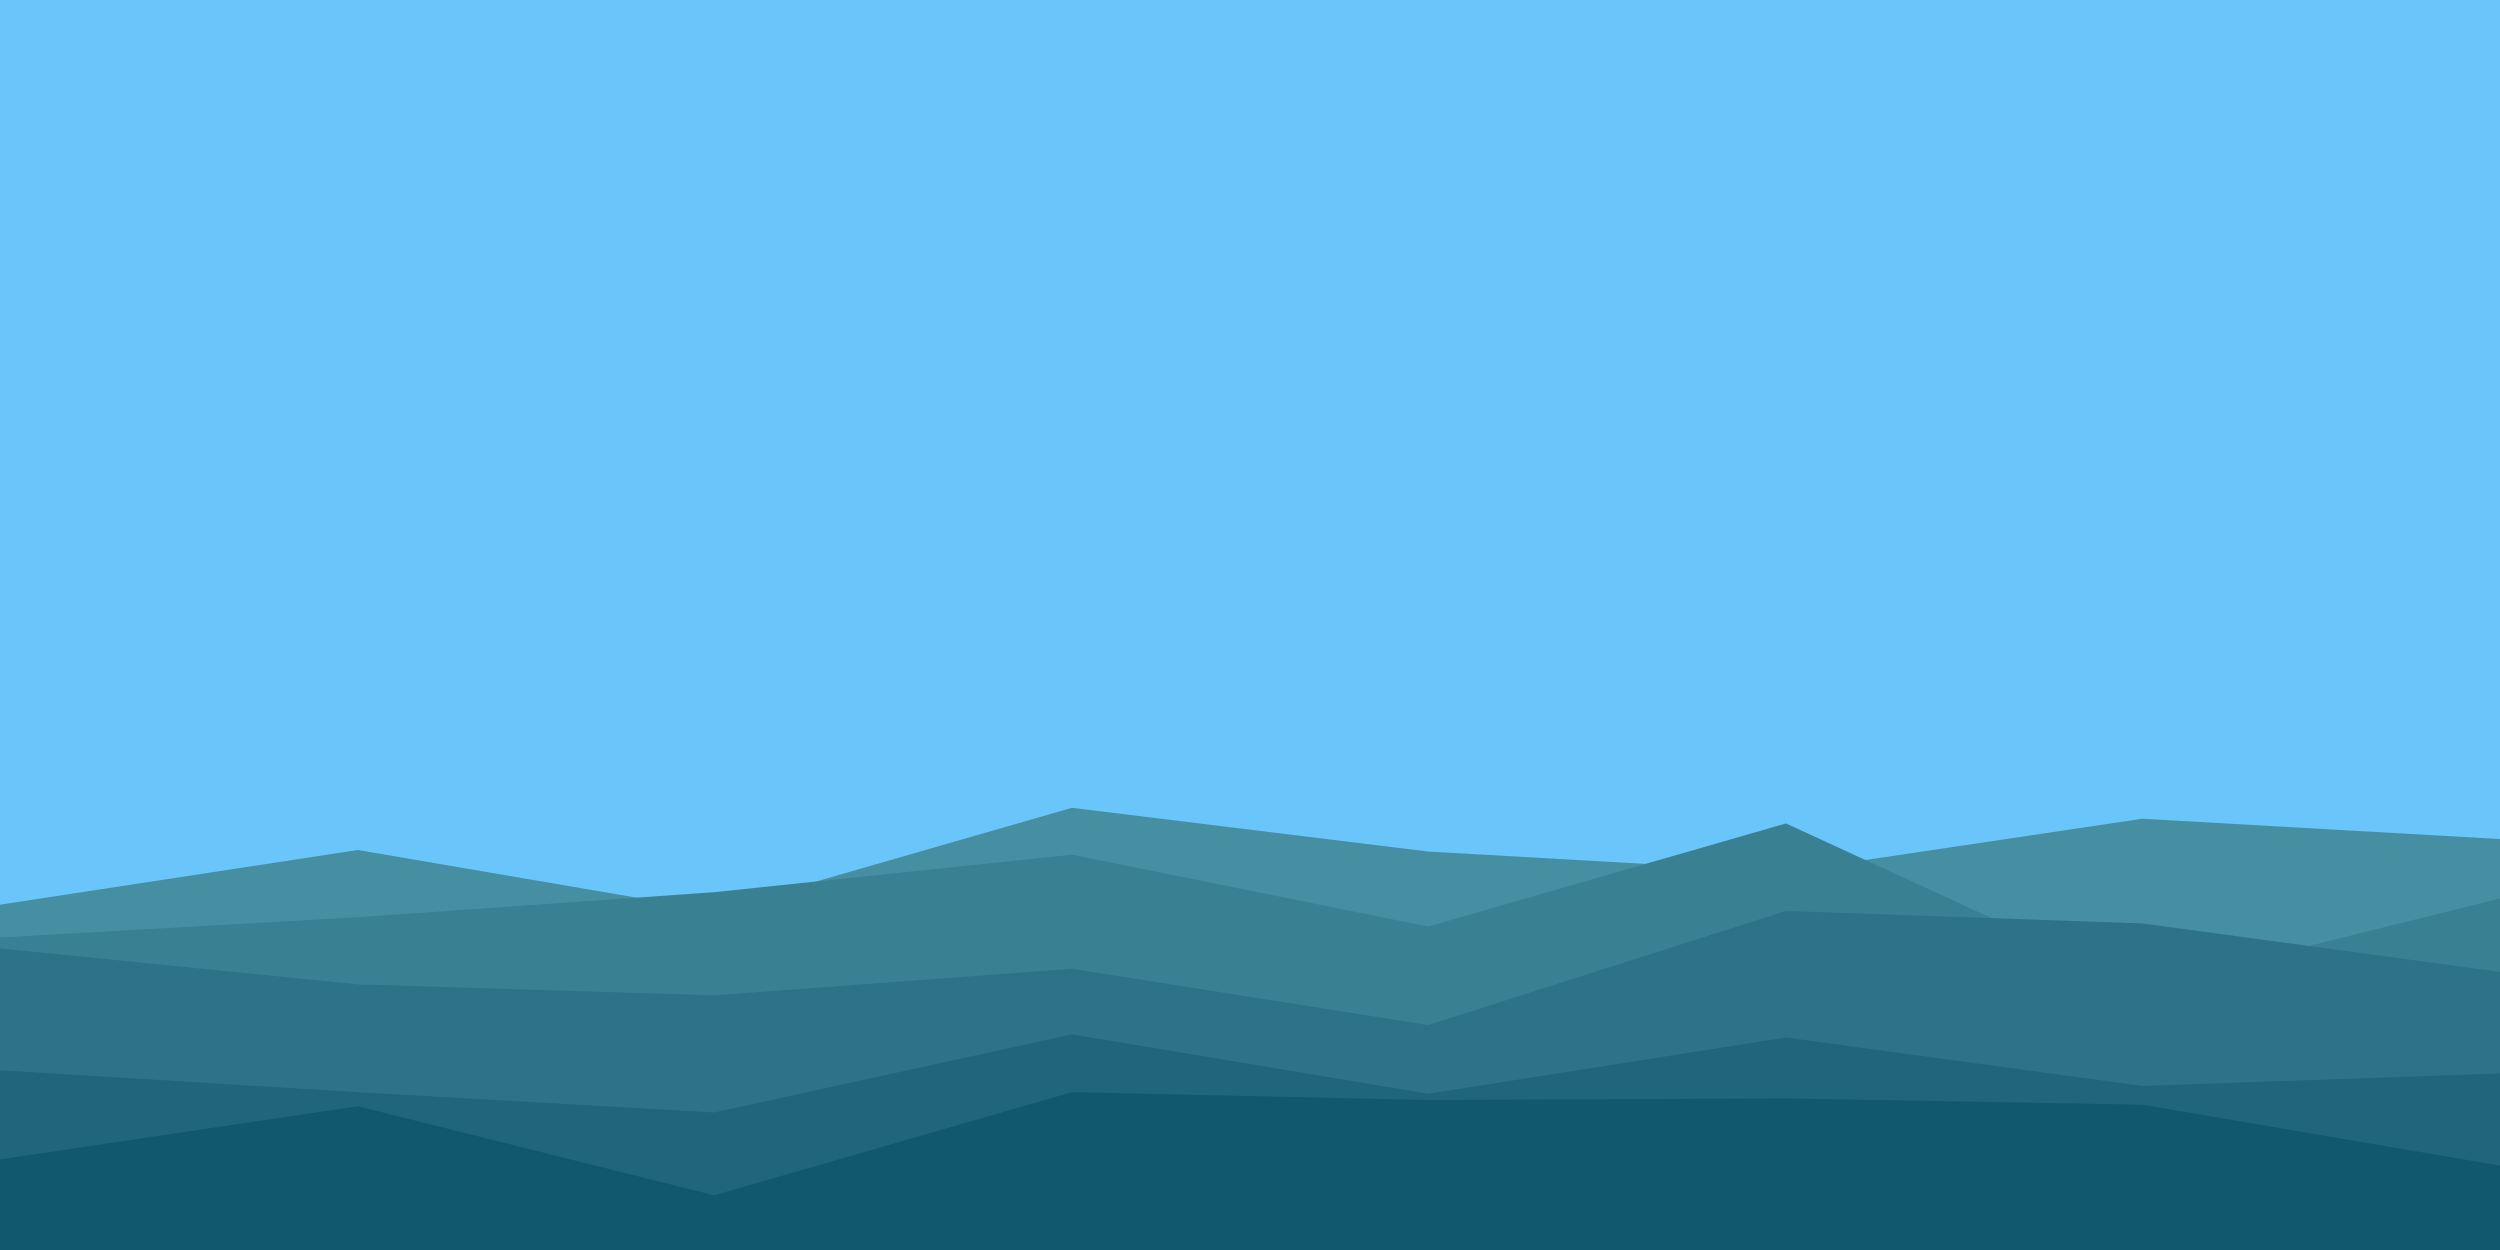
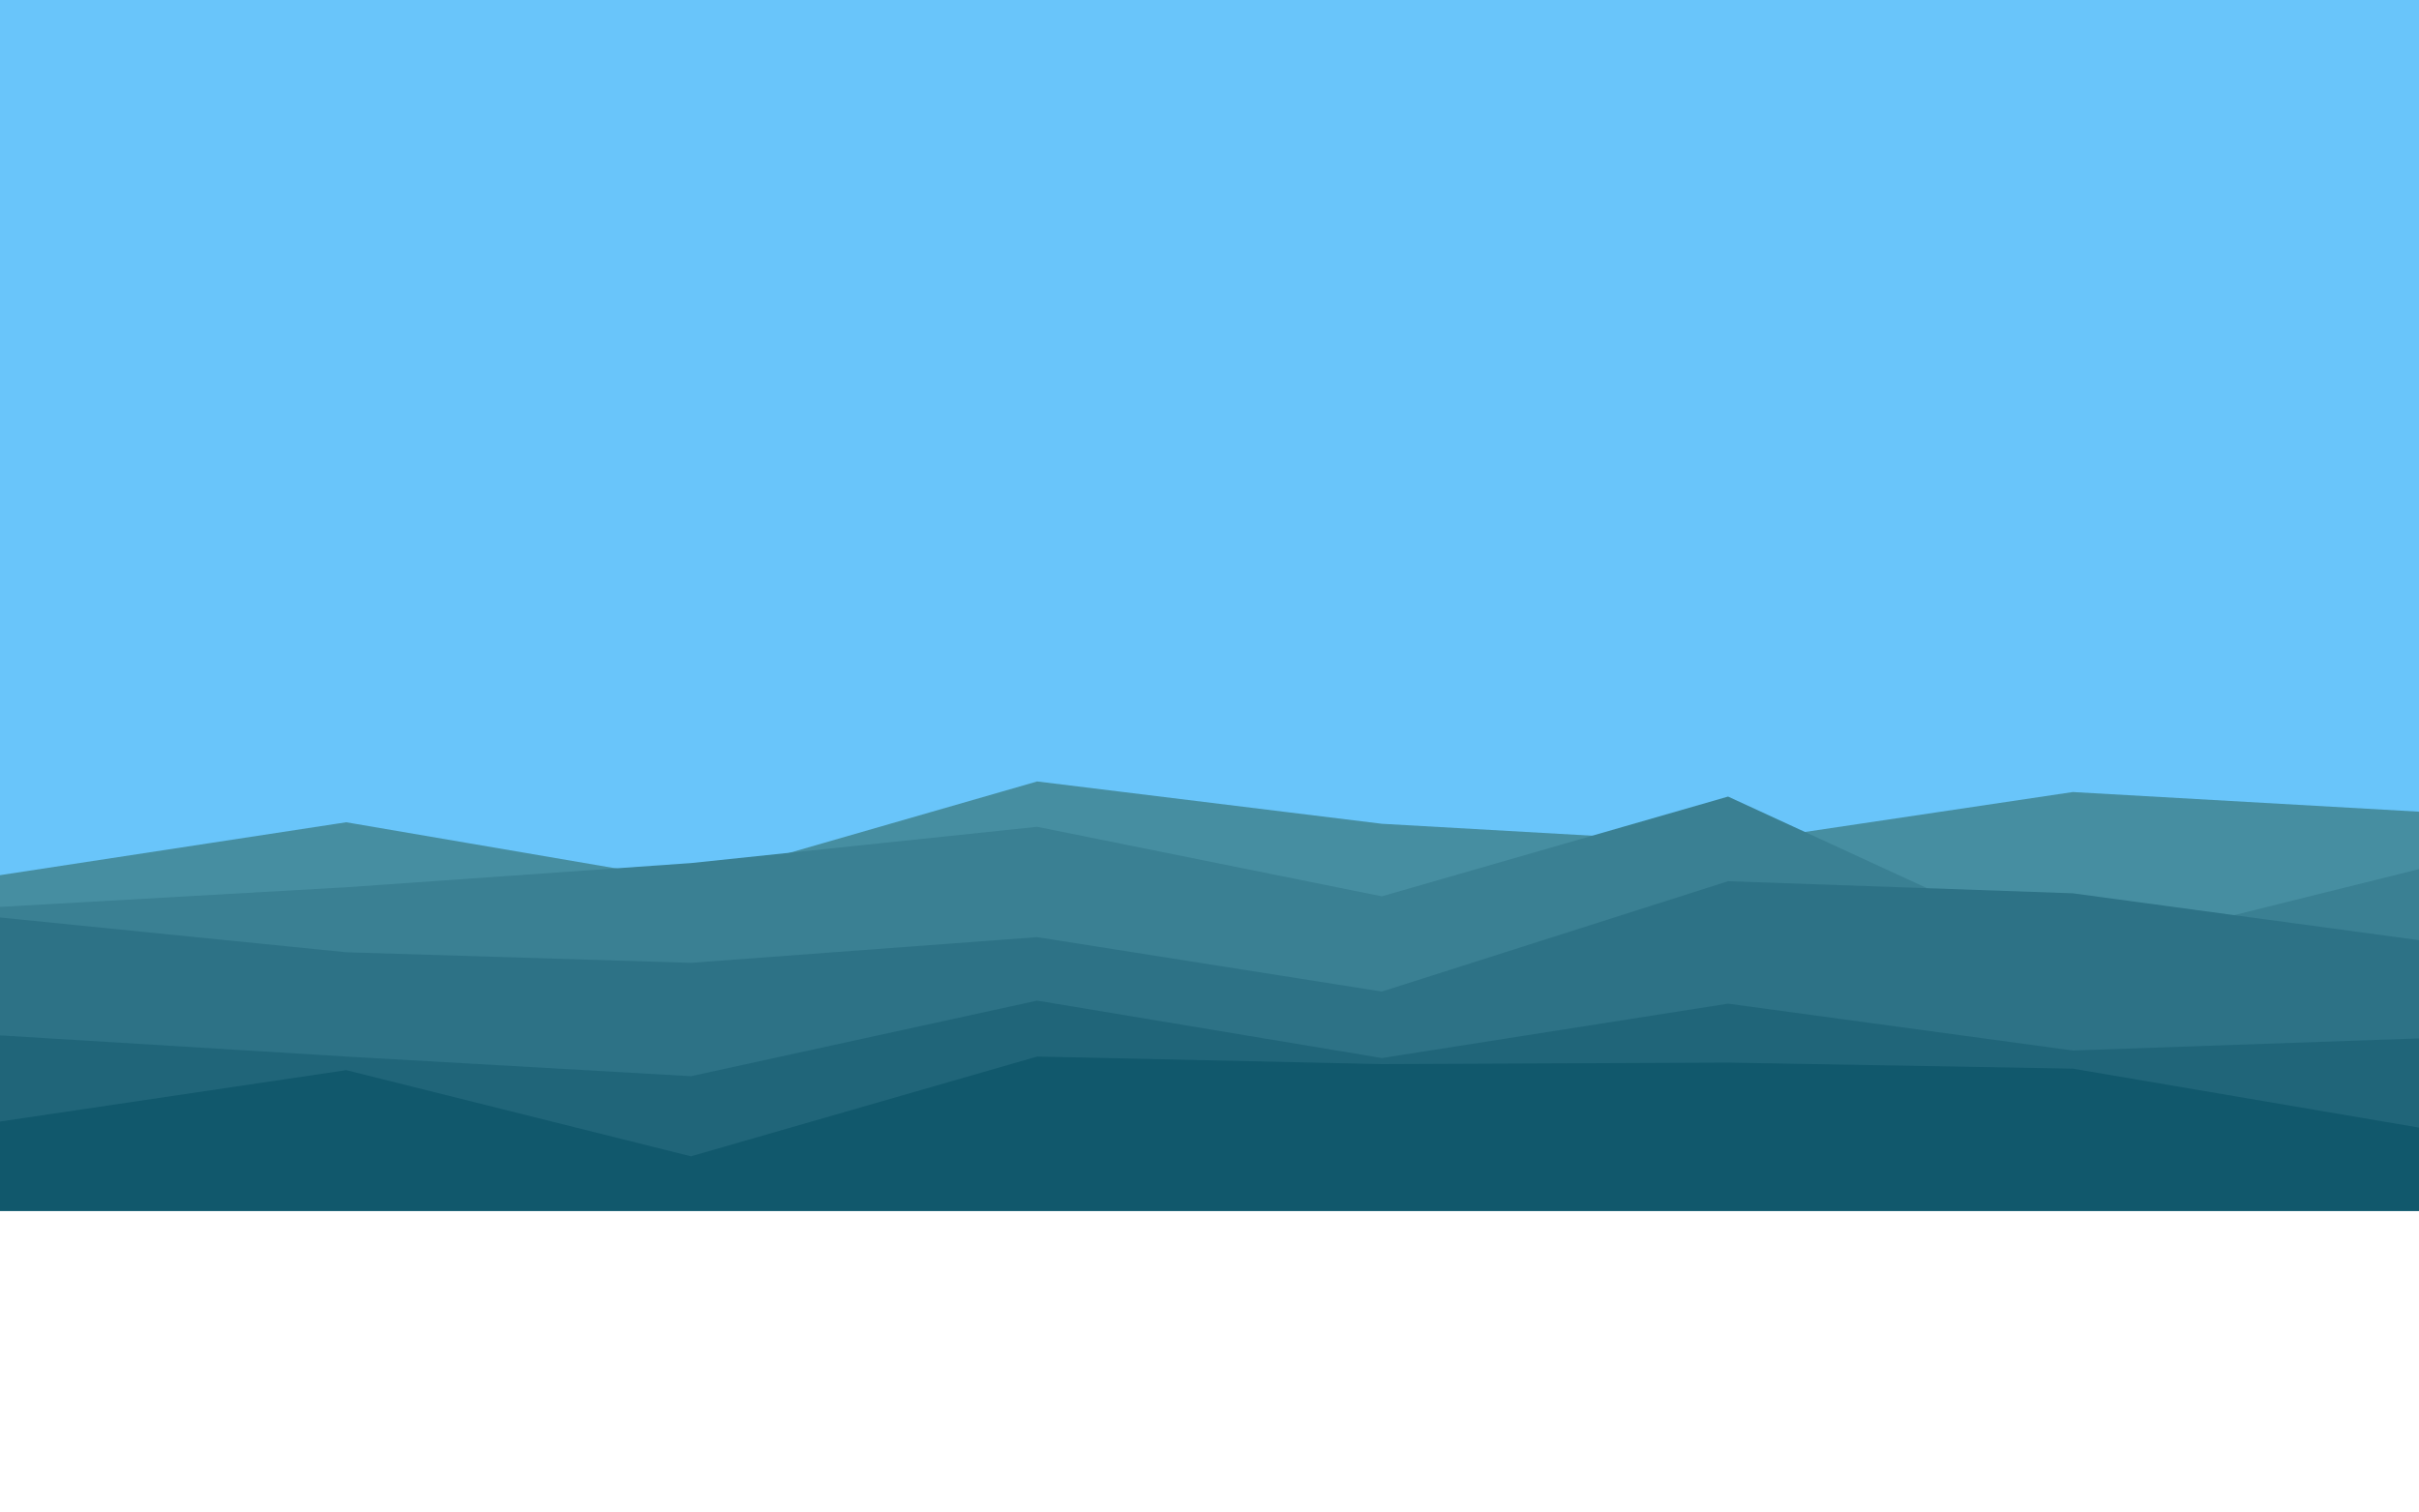
- <svg xmlns="http://www.w3.org/2000/svg" id="visual" viewBox="0 0 1600 800" width="1600" height="800" version="1.1">
+ <svg xmlns="http://www.w3.org/2000/svg" id="visual" viewBox="0 0 1600 1000" width="1600" height="1000" version="1.1">
  <rect x="0" y="0" width="1600" height="800" fill="#69c5fa" />
  <path d="M0 579L229 544L457 583L686 517L914 545L1143 558L1371 524L1600 537L1600 801L1371 801L1143 801L914 801L686 801L457 801L229 801L0 801Z" fill="#468ea1" />
  <path d="M0 600L229 587L457 571L686 547L914 593L1143 527L1371 632L1600 575L1600 801L1371 801L1143 801L914 801L686 801L457 801L229 801L0 801Z" fill="#3a8093" />
  <path d="M0 607L229 630L457 637L686 620L914 656L1143 583L1371 591L1600 622L1600 801L1371 801L1143 801L914 801L686 801L457 801L229 801L0 801Z" fill="#2d7286" />
  <path d="M0 685L229 699L457 712L686 662L914 700L1143 664L1371 695L1600 687L1600 801L1371 801L1143 801L914 801L686 801L457 801L229 801L0 801Z" fill="#206579" />
  <path d="M0 742L229 708L457 765L686 699L914 704L1143 703L1371 707L1600 746L1600 801L1371 801L1143 801L914 801L686 801L457 801L229 801L0 801Z" fill="#11586c" />
</svg>
